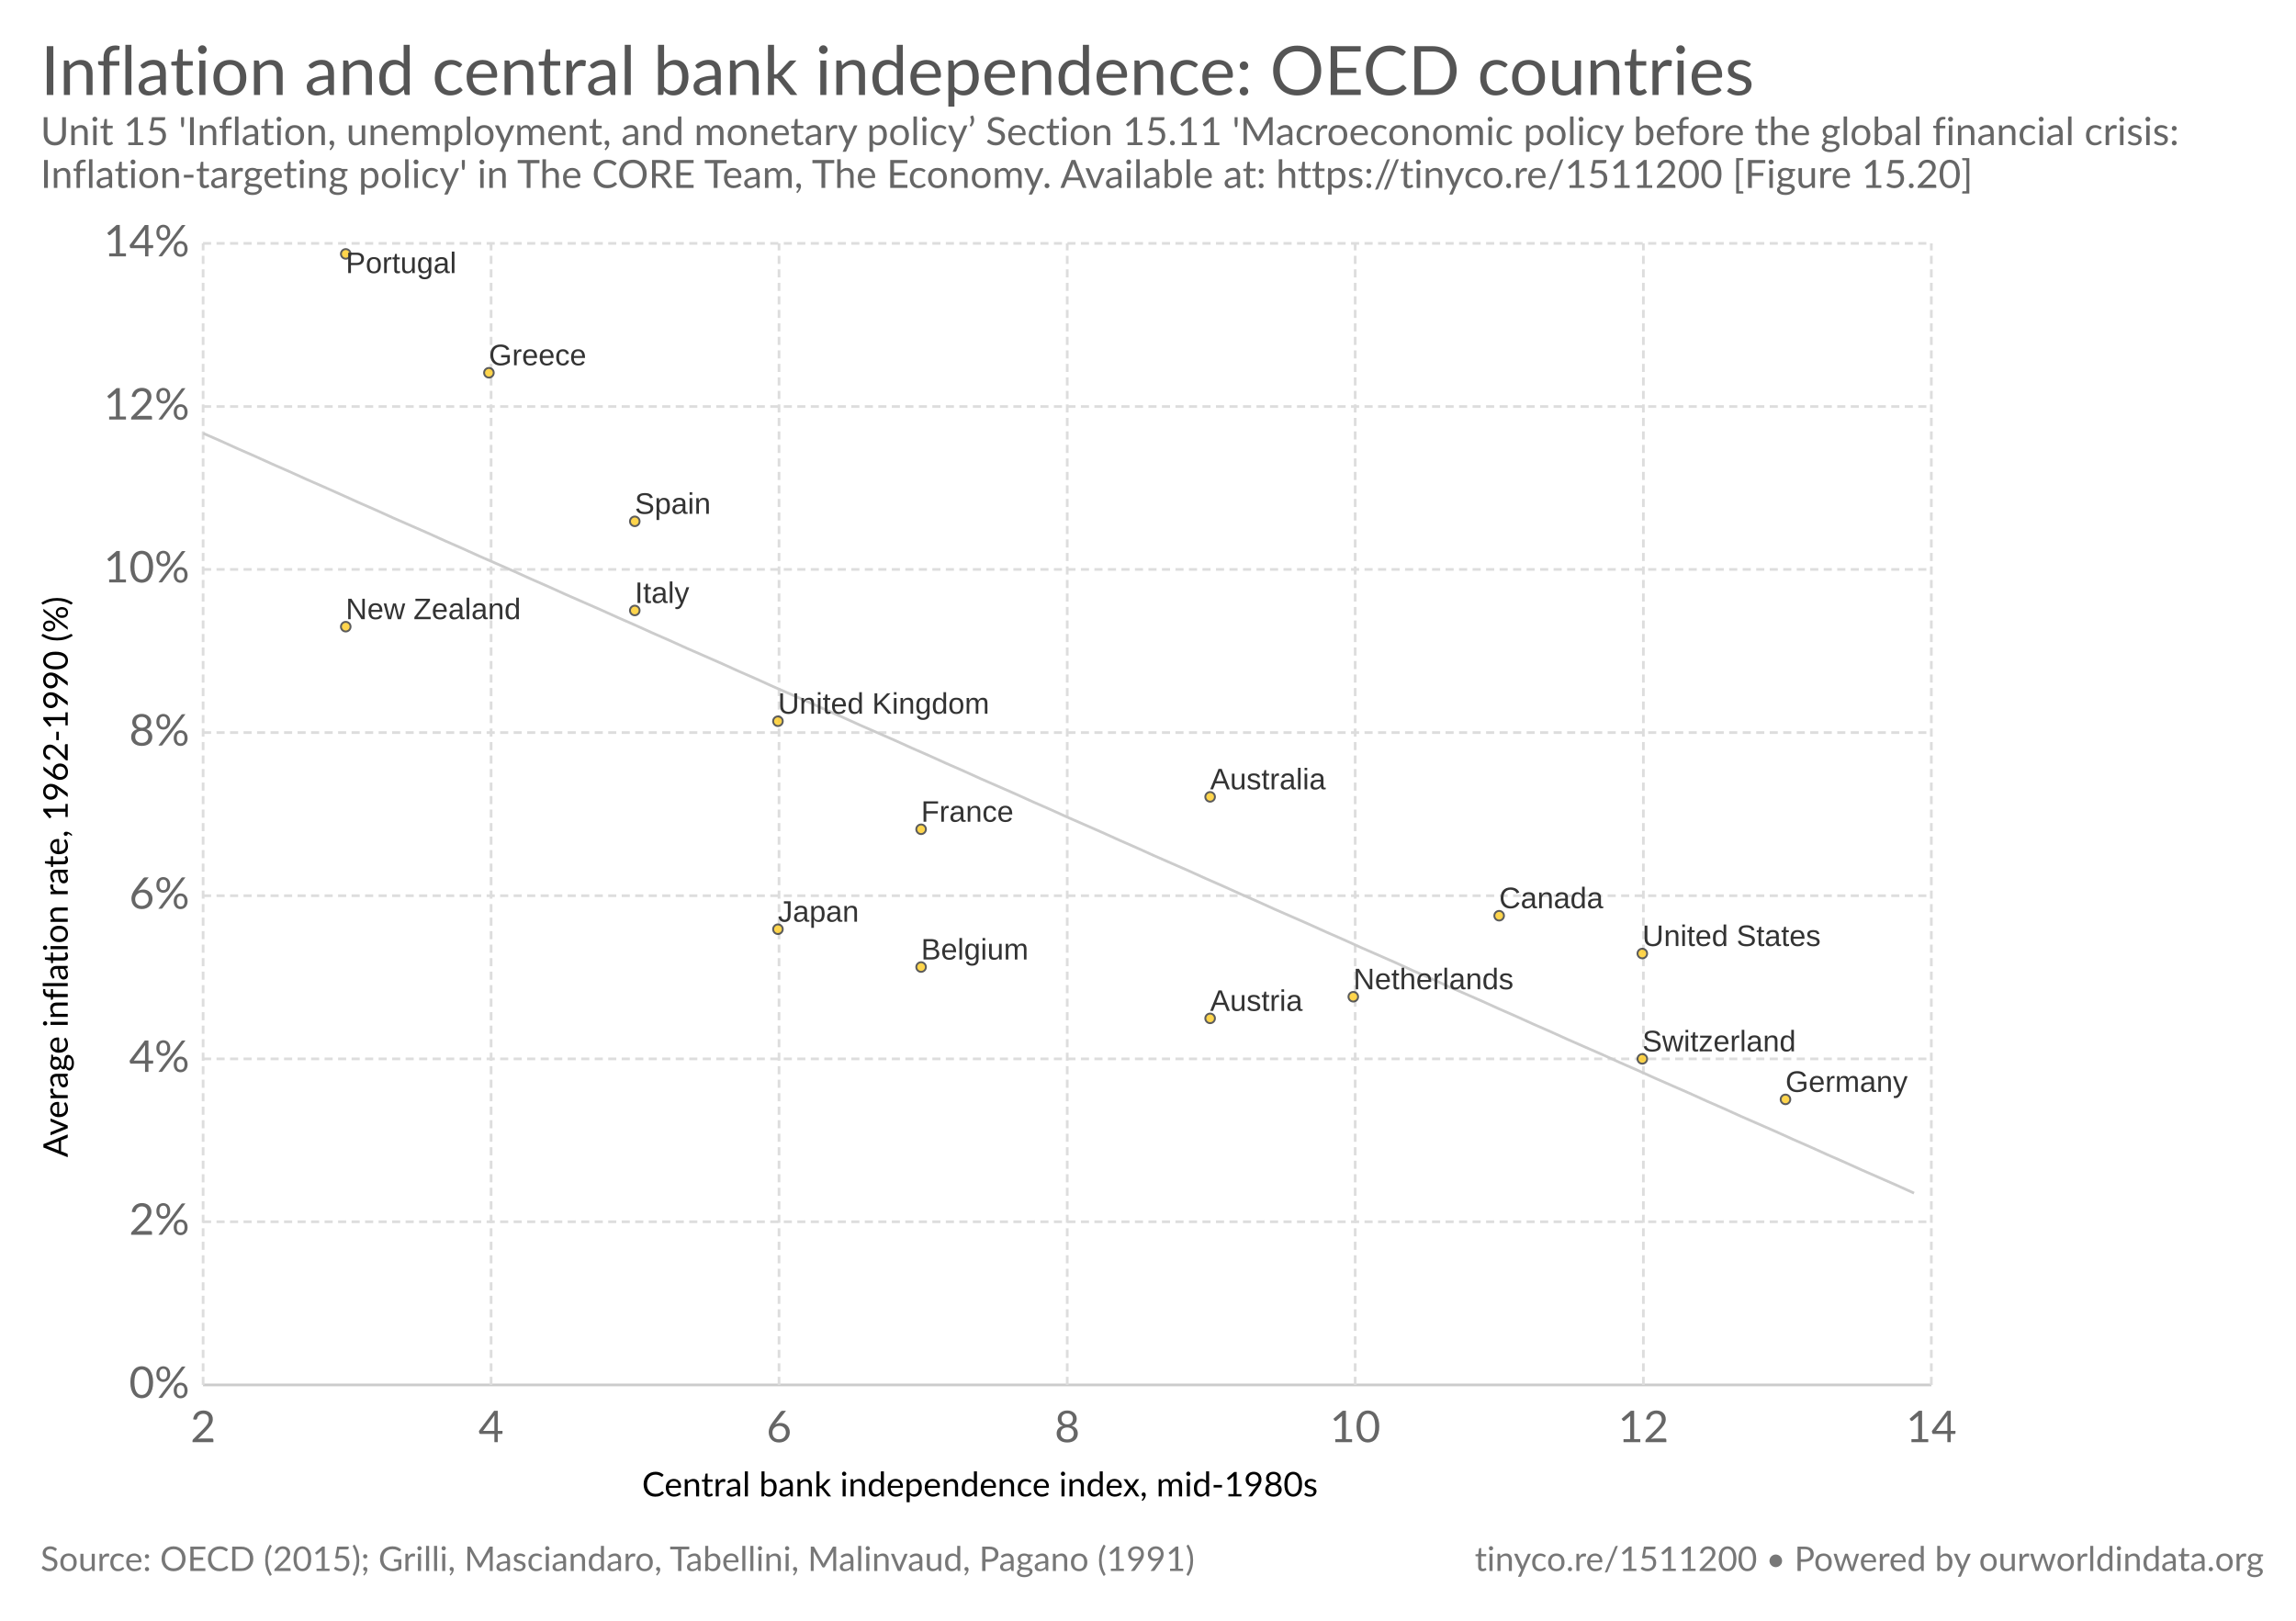
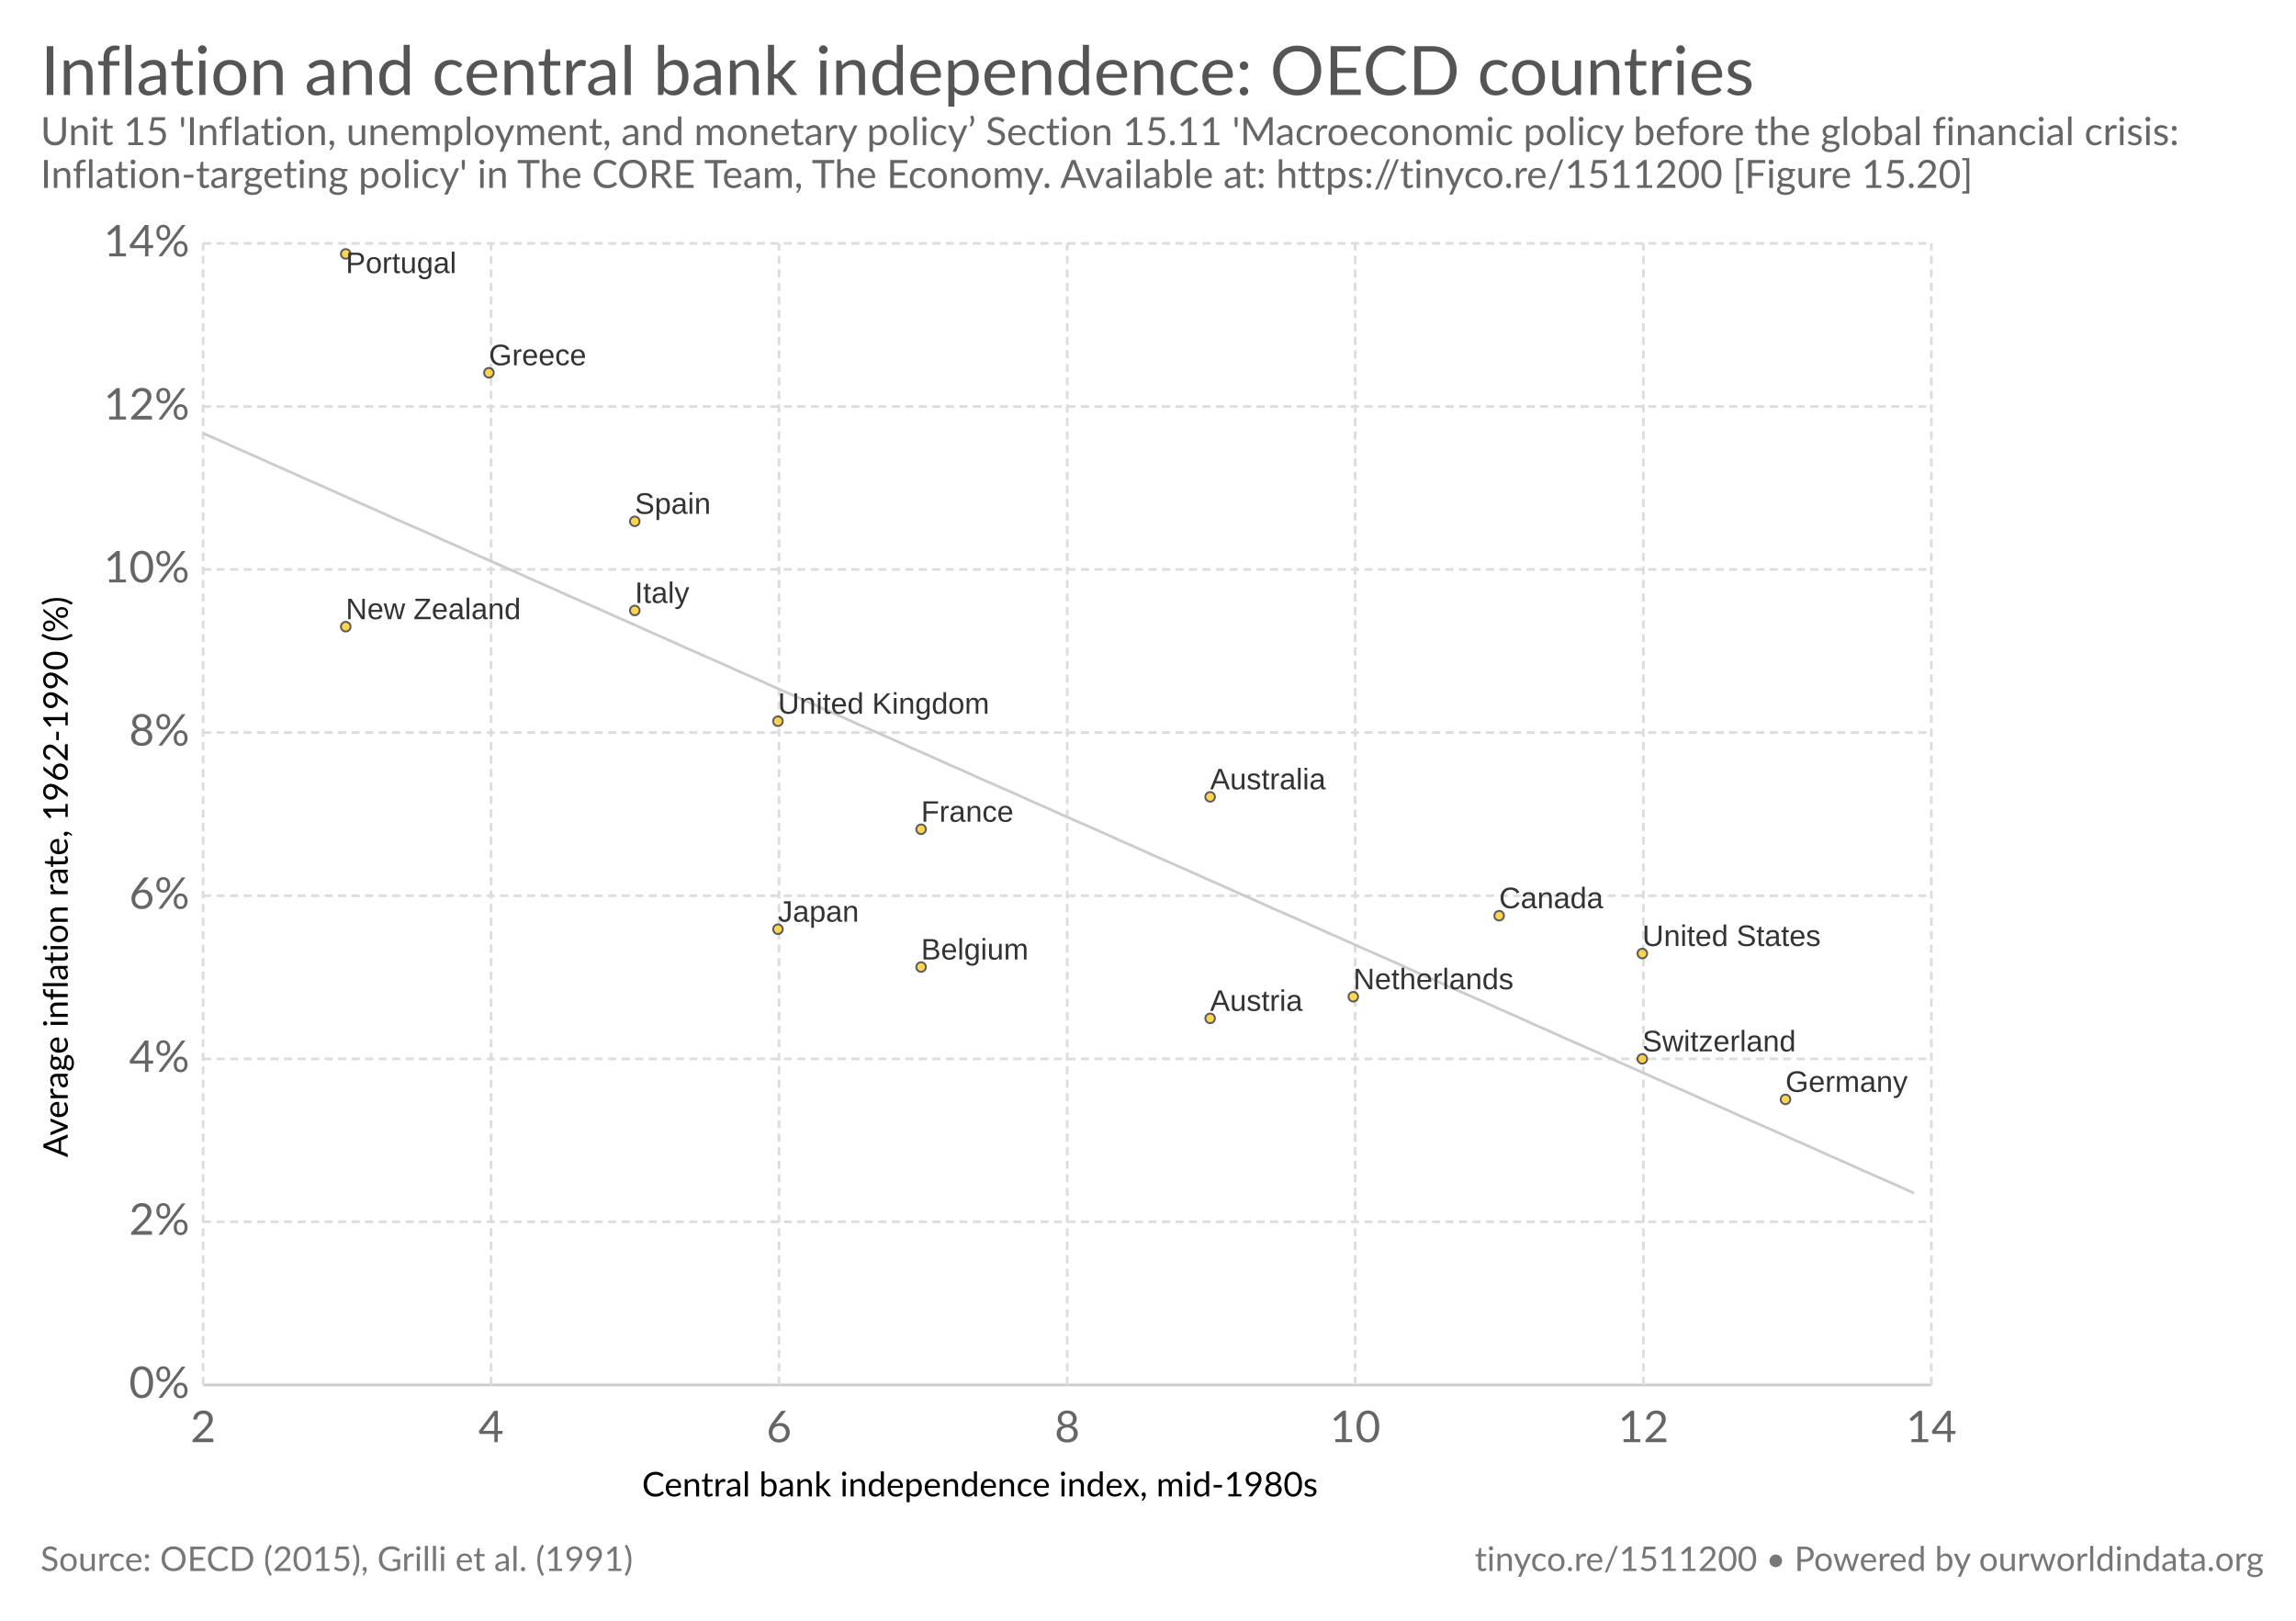
<svg xmlns="http://www.w3.org/2000/svg" version="1.1" style="font-family:Lato, 'Helvetica Neue', Helvetica, Arial, sans-serif;font-size:18px;background-color:white;text-rendering:optimizeLegibility;-webkit-font-smoothing:antialiased" width="850" height="600">
  <g class="HeaderView">
    <a href="https://ourworldindata.org/grapher/inflation-and-central-bank-independence-oecd-countries" target="_blank">
      <text font-size="25.20" x="15.0" y="35.2" fill="#555">
        <tspan x="15" y="35.16">Inflation and central bank independence: OECD countries</tspan>
      </text>
    </a>
    <text font-size="14.40" x="15.0" y="53.7" fill="#666">
      <tspan x="15" y="53.72">Unit 15 'Inflation, unemployment, and monetary policy’ Section 15.11 'Macroeconomic policy before the global financial crisis:</tspan>
      <tspan x="15" y="69.56">Inflation-targeting policy' in The CORE Team, The Economy. Available at: https://tinyco.re/1511200 [Figure 15.20]
</tspan>
    </text>
  </g>
  <g>
    <g class="AxisBoxView">
      <g class="HorizontalAxis">
        <text font-size="12.60" x="237.7" y="554.0">
          <tspan x="237.677" y="553.98">Central bank independence index, mid-1980s</tspan>
        </text>
        <text x="75.2" y="533.9" fill="#666" text-anchor="middle" font-size="16.2">2</text>
        <text x="181.8" y="533.9" fill="#666" text-anchor="middle" font-size="16.2">4</text>
        <text x="288.4" y="533.9" fill="#666" text-anchor="middle" font-size="16.2">6</text>
        <text x="395.1" y="533.9" fill="#666" text-anchor="middle" font-size="16.2">8</text>
        <text x="501.7" y="533.9" fill="#666" text-anchor="middle" font-size="16.2">10</text>
        <text x="608.4" y="533.9" fill="#666" text-anchor="middle" font-size="16.2">12</text>
        <text x="715" y="533.9" fill="#666" text-anchor="middle" font-size="16.2">14</text>
      </g>
      <g class="VerticalAxis">
        <text font-size="12.60" x="-428.4" y="25.1" transform="rotate(-90)">
          <tspan x="-428.447" y="25.08">Average inflation rate, 1962-1990 (%)</tspan>
        </text>
        <text x="70.16" y="512.7" fill="#666" dominant-baseline="middle" text-anchor="end" font-size="16.2">0%</text>
        <text x="70.16" y="452.3" fill="#666" dominant-baseline="middle" text-anchor="end" font-size="16.2">2%</text>
        <text x="70.16" y="392" fill="#666" dominant-baseline="middle" text-anchor="end" font-size="16.2">4%</text>
        <text x="70.16" y="331.6" fill="#666" dominant-baseline="middle" text-anchor="end" font-size="16.2">6%</text>
        <text x="70.16" y="271.2" fill="#666" dominant-baseline="middle" text-anchor="end" font-size="16.2">8%</text>
        <text x="70.16" y="210.8" fill="#666" dominant-baseline="middle" text-anchor="end" font-size="16.2">10%</text>
        <text x="70.16" y="150.5" fill="#666" dominant-baseline="middle" text-anchor="end" font-size="16.2">12%</text>
        <text x="70.16" y="90.1" fill="#666" dominant-baseline="middle" text-anchor="end" font-size="16.2">14%</text>
      </g>
      <g class="AxisGridLines">
        <line x1="75.16" y1="512.7" x2="715.00" y2="512.7" stroke="#ccc" />
        <line x1="75.16" y1="452.3" x2="715.00" y2="452.3" stroke="#ddd" stroke-dasharray="3,2" />
        <line x1="75.16" y1="392" x2="715.00" y2="392" stroke="#ddd" stroke-dasharray="3,2" />
        <line x1="75.16" y1="331.6" x2="715.00" y2="331.6" stroke="#ddd" stroke-dasharray="3,2" />
        <line x1="75.16" y1="271.2" x2="715.00" y2="271.2" stroke="#ddd" stroke-dasharray="3,2" />
        <line x1="75.16" y1="210.8" x2="715.00" y2="210.8" stroke="#ddd" stroke-dasharray="3,2" />
        <line x1="75.16" y1="150.5" x2="715.00" y2="150.5" stroke="#ddd" stroke-dasharray="3,2" />
        <line x1="75.16" y1="90.1" x2="715.00" y2="90.1" stroke="#ddd" stroke-dasharray="3,2" />
      </g>
      <g class="AxisGridLines">
        <line x1="75.2" y1="512.70" x2="75.2" y2="90.10" stroke="#ddd" stroke-dasharray="3,2" />
        <line x1="181.8" y1="512.70" x2="181.8" y2="90.10" stroke="#ddd" stroke-dasharray="3,2" />
        <line x1="288.4" y1="512.70" x2="288.4" y2="90.10" stroke="#ddd" stroke-dasharray="3,2" />
        <line x1="395.1" y1="512.70" x2="395.1" y2="90.10" stroke="#ddd" stroke-dasharray="3,2" />
        <line x1="501.7" y1="512.70" x2="501.7" y2="90.10" stroke="#ddd" stroke-dasharray="3,2" />
        <line x1="608.4" y1="512.70" x2="608.4" y2="90.10" stroke="#ddd" stroke-dasharray="3,2" />
        <line x1="715" y1="512.70" x2="715" y2="90.10" stroke="#ddd" stroke-dasharray="3,2" />
      </g>
    </g>
    <g class="ComparisonLine">
      <defs>
        <clipPath id="axisBounds-3">
          <rect x="75.162" y="90.1" width="639.838" height="422.6" />
        </clipPath>
      </defs>
      <path d="M75.2,160.4L81.6,163.2L88,166.1L94.4,168.9L100.8,171.8L107.2,174.6L113.6,177.5L120,180.3L126.3,183.1L132.7,186L139.1,188.8L145.5,191.7L151.9,194.5L158.3,197.3L164.7,200.2L171.1,203L177.5,205.9L183.9,208.7L190.3,211.5L196.7,214.4L203.1,217.2L209.5,220.1L215.9,222.9L222.3,225.7L228.7,228.6L235.1,231.4L241.5,234.3L247.9,237.1L254.3,240L260.7,242.8L267.1,245.6L273.5,248.5L279.9,251.3L286.3,254.2L292.7,257L299.1,259.8L305.5,262.7L311.9,265.5L318.3,268.4L324.7,271.2L331.1,274L337.5,276.9L343.9,279.7L350.3,282.6L356.7,285.4L363.1,288.3L369.5,291.1L375.9,293.9L382.3,296.8L388.7,299.6L395.1,302.5L401.5,305.3L407.9,308.1L414.3,311L420.7,313.8L427.1,316.7L433.5,319.5L439.9,322.3L446.3,325.2L452.7,328L459.1,330.9L465.5,333.7L471.9,336.6L478.3,339.4L484.7,342.2L491.1,345.1L497.5,347.9L503.9,350.8L510.3,353.6L516.7,356.4L523,359.3L529.4,362.1L535.8,365L542.2,367.8L548.6,370.6L555,373.5L561.4,376.3L567.8,379.2L574.2,382L580.6,384.9L587,387.7L593.4,390.5L599.8,393.4L606.2,396.2L612.6,399.1L619,401.9L625.4,404.7L631.8,407.6L638.2,410.4L644.6,413.3L651,416.1L657.4,418.9L663.8,421.8L670.2,424.6L676.6,427.5L683,430.3L689.4,433.2L695.8,436L702.2,438.8L708.6,441.7" clip-path="url(#axisBounds-3)" fill="none" stroke="#ccc" />
    </g>
    <g class="PointsWithLabels clickable" clip-path="url(#scatterBounds-4)" font-family="Arial, sans-serif">
      <rect x="75.162" y="90.1" width="639.838" height="422.6" fill="rgba(255,255,255,0)" />
      <defs>
        <clipPath id="scatterBounds-4">
          <rect x="65.162" y="80.1" width="659.838" height="442.6" />
        </clipPath>
      </defs>
+       <g class="key-Austria_0">
+         <circle cx="448.00" cy="377.00" r="1.78" fill="#ffcb1f" opacity="0.8" stroke="#333" stroke-width="0.7" />
+       </g>
+       <g class="key-Australia_0">
+         <circle cx="448.00" cy="295.00" r="1.78" fill="#ffcb1f" opacity="0.8" stroke="#333" stroke-width="0.7" />
+       </g>
      <g class="key-United-States_0">
        <circle cx="608.00" cy="353.00" r="1.78" fill="#ffcb1f" opacity="0.8" stroke="#333" stroke-width="0.7" />
      </g>
      <g class="key-United-Kingdom_0">
        <circle cx="288.00" cy="267.00" r="1.78" fill="#ffcb1f" opacity="0.8" stroke="#333" stroke-width="0.7" />
      </g>
      <g class="key-Switzerland_0">
        <circle cx="608.00" cy="392.00" r="1.78" fill="#ffcb1f" opacity="0.8" stroke="#333" stroke-width="0.7" />
      </g>
      <g class="key-Spain_0">
        <circle cx="235.00" cy="193.00" r="1.78" fill="#ffcb1f" opacity="0.8" stroke="#333" stroke-width="0.7" />
      </g>
      <g class="key-Portugal_0">
        <circle cx="128.00" cy="94.00" r="1.78" fill="#ffcb1f" opacity="0.8" stroke="#333" stroke-width="0.7" />
      </g>
      <g class="key-New-Zealand_0">
        <circle cx="128.00" cy="232.00" r="1.78" fill="#ffcb1f" opacity="0.8" stroke="#333" stroke-width="0.7" />
      </g>
      <g class="key-Netherlands_0">
        <circle cx="501.00" cy="369.00" r="1.78" fill="#ffcb1f" opacity="0.8" stroke="#333" stroke-width="0.7" />
      </g>
      <g class="key-Japan_0">
        <circle cx="288.00" cy="344.00" r="1.78" fill="#ffcb1f" opacity="0.8" stroke="#333" stroke-width="0.7" />
      </g>
      <g class="key-Italy_0">
        <circle cx="235.00" cy="226.00" r="1.78" fill="#ffcb1f" opacity="0.8" stroke="#333" stroke-width="0.7" />
      </g>
      <g class="key-Greece_0">
        <circle cx="181.00" cy="138.00" r="1.78" fill="#ffcb1f" opacity="0.8" stroke="#333" stroke-width="0.7" />
      </g>
      <g class="key-Germany_0">
        <circle cx="661.00" cy="407.00" r="1.78" fill="#ffcb1f" opacity="0.8" stroke="#333" stroke-width="0.7" />
      </g>
      <g class="key-France_0">
        <circle cx="341.00" cy="307.00" r="1.78" fill="#ffcb1f" opacity="0.8" stroke="#333" stroke-width="0.7" />
      </g>
      <g class="key-Canada_0">
        <circle cx="555.00" cy="339.00" r="1.78" fill="#ffcb1f" opacity="0.8" stroke="#333" stroke-width="0.7" />
      </g>
      <g class="key-Belgium_0">
        <circle cx="341.00" cy="358.00" r="1.78" fill="#ffcb1f" opacity="0.8" stroke="#333" stroke-width="0.7" />
      </g>
-       <g class="key-Austria_0">
-         <circle cx="448.00" cy="377.00" r="1.78" fill="#ffcb1f" opacity="0.8" stroke="#333" stroke-width="0.7" />
-       </g>
-       <g class="key-Australia_0">
-         <circle cx="448.00" cy="295.00" r="1.78" fill="#ffcb1f" opacity="0.8" stroke="#333" stroke-width="0.7" />
-       </g>
      <g class="backgroundLabels" fill="#333">
+         <text x="448.00" y="374.22" font-size="11.00">Austria</text>
+         <text x="448.00" y="292.22" font-size="11.00">Australia</text>
        <text x="608.00" y="350.22" font-size="11.00">United States</text>
        <text x="288.00" y="264.22" font-size="11.00">United Kingdom</text>
        <text x="608.00" y="389.22" font-size="11.00">Switzerland</text>
        <text x="235.00" y="190.22" font-size="11.00">Spain</text>
        <text x="128.00" y="101.10" font-size="11.00">Portugal</text>
        <text x="128.00" y="229.22" font-size="11.00">New Zealand</text>
        <text x="501.00" y="366.22" font-size="11.00">Netherlands</text>
        <text x="288.00" y="341.22" font-size="11.00">Japan</text>
        <text x="235.00" y="223.22" font-size="11.00">Italy</text>
        <text x="181.00" y="135.22" font-size="11.00">Greece</text>
        <text x="661.00" y="404.22" font-size="11.00">Germany</text>
        <text x="341.00" y="304.22" font-size="11.00">France</text>
        <text x="555.00" y="336.22" font-size="11.00">Canada</text>
        <text x="341.00" y="355.22" font-size="11.00">Belgium</text>
-         <text x="448.00" y="374.22" font-size="11.00">Austria</text>
-         <text x="448.00" y="292.22" font-size="11.00">Australia</text>
      </g>
    </g>
    <g class="ScatterColorLegend clickable" style="cursor:pointer" />
  </g>
  <g class="SourcesFooter" style="fill:#777">
    <g class="clickable" style="fill:#777">
      <text font-size="12.60" x="15.0" y="581.6">
-         <tspan x="15" y="581.58">Source: OECD (2015); Grilli, Masciandaro, Tabellini, Malinvaud, Pagano (1991)</tspan>
+         <tspan x="15" y="581.58">Source: OECD (2015), Grilli et al. (1991)</tspan>
      </text>
    </g>
    <text font-size="12.60" x="546.0" y="581.6">
      <tspan x="545.956" y="581.58">
        <a target="_blank" style="fill: #777;" href="https://tinyco.re/1511200">tinyco.re/1511200</a> • <a href="https://ourworldindata.org" target="_blank">Powered by ourworldindata.org</a>
      </tspan>
    </text>
  </g>
</svg>
